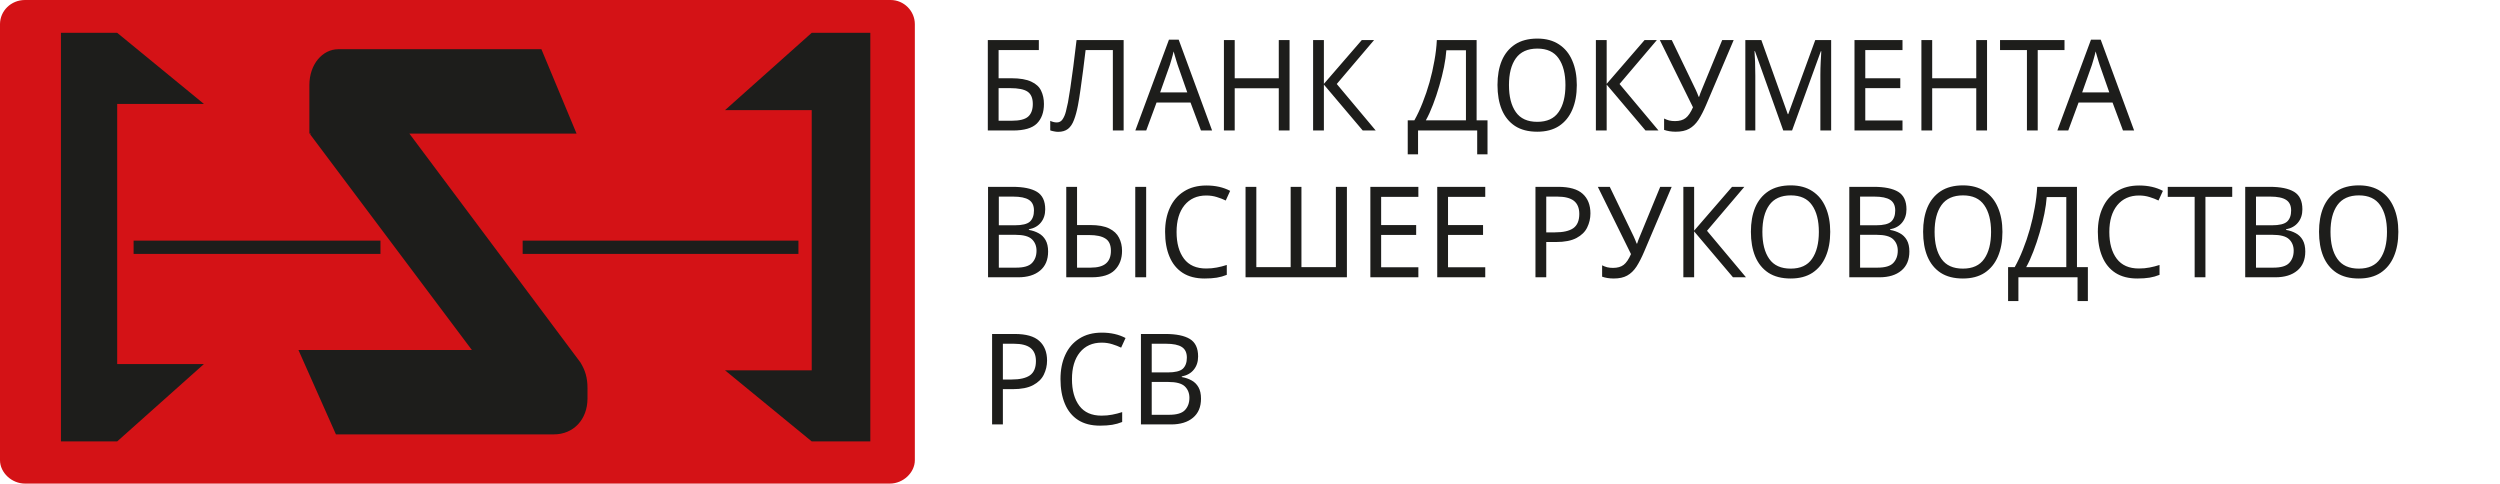
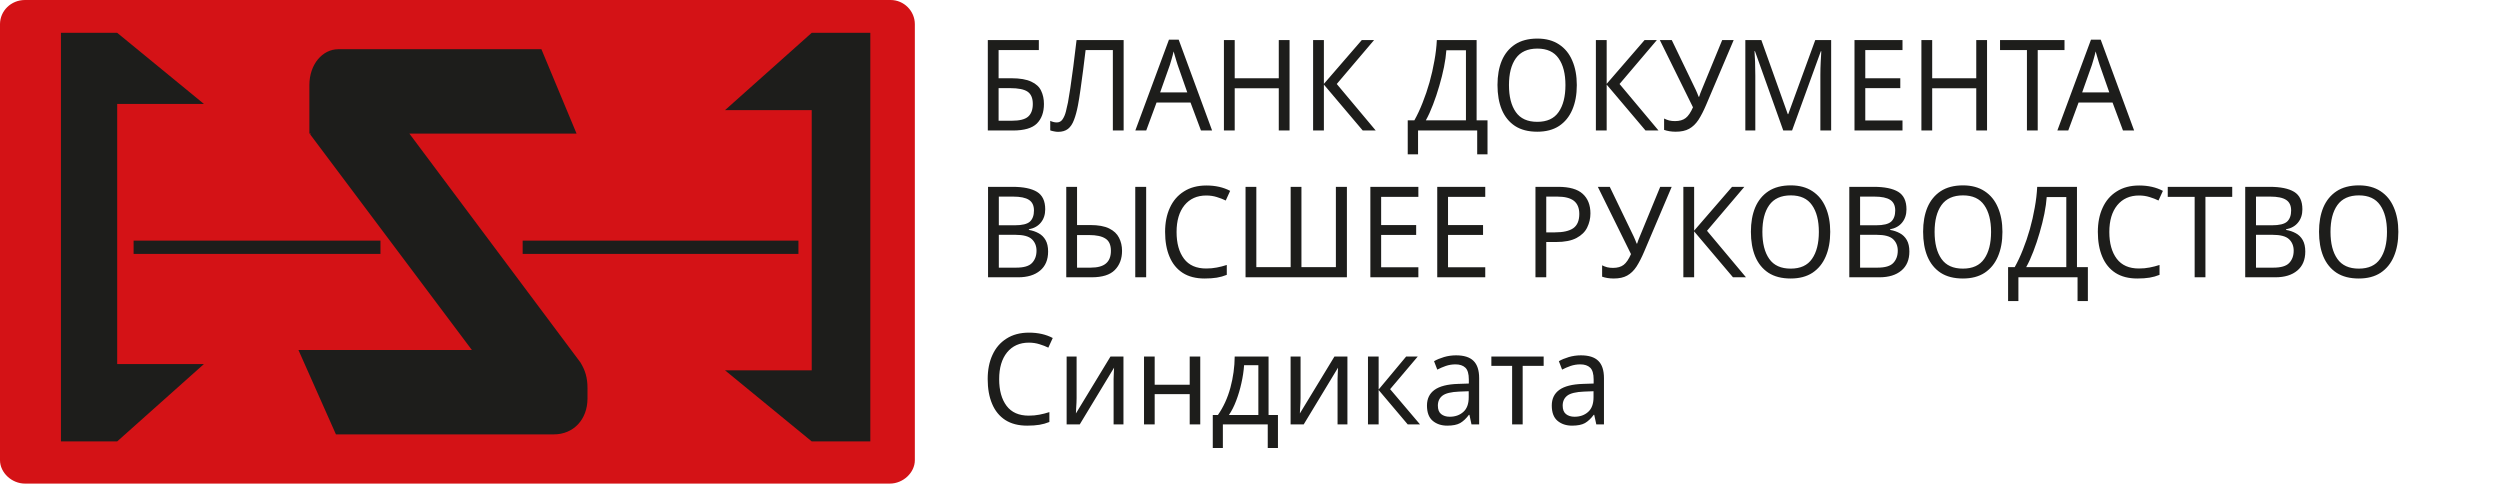
<svg xmlns="http://www.w3.org/2000/svg" version="1.1" id="Слой_1" x="0px" y="0px" viewBox="0 0 320 61.9" style="enable-background:new 0 0 320 61.9;" xml:space="preserve">
  <style type="text/css">
	.st0{fill:#D41216;}
	.st1{fill:#1D1D1B;}
	.st2{font-family:'Arial-BoldMT';}
	.st3{font-size:16.214px;}
</style>
  <g>
    <path class="st0" d="M117.1,3.1v55.8c0,1.6-1.5,3-3.2,3H3.2c-1.7,0-3.2-1.4-3.2-3V3.1C0,1.4,1.4,0,3.2,0H114   C115.7,0,117.1,1.4,117.1,3.1z" />
    <polygon class="st1" points="15,46.6 26.1,46.6 15,56.5 7.8,56.5 7.8,4.2 15,4.2 26.1,13.3 15,13.3  " />
    <text transform="matrix(0.95 0 0 1 124.9409 16.7034)" class="st1 st2 st3">БЛАНК ДОКУМЕНТА </text>
    <text transform="matrix(0.95 0 0 1 124.9702 35.4929)" class="st1 st2 st3">ВЫСШЕЕ РУКОВОДСТВО</text>
-     <text transform="matrix(0.95 0 0 1 125.4888 54.3269)" class="st1 st2 st3">РСВ</text>
+     <text transform="matrix(0.95 0 0 1 125.4888 54.3269)" class="st1 st2 st3">Синдиката</text>
    <path class="st1" d="M75.2,49.7V51c0,2.7-1.8,4.6-4.3,4.6H43l-4.8-10.8h22.2L39.7,17.2l0.1-0.1h-0.2v-6.2c0-2.7,1.7-4.6,3.7-4.6h26   l4.5,10.8H52.4l21.9,29.3l0,0C74.9,47.4,75.2,48.3,75.2,49.7z" />
    <polygon class="st1" points="103.9,14.1 92.8,14.1 103.9,4.2 111.4,4.2 111.4,56.5 103.9,56.5 92.8,47.4 103.9,47.4  " />
    <rect x="17.1" y="30.8" class="st1" width="31.6" height="1.7" />
    <rect x="66.9" y="30.8" class="st1" width="35.3" height="1.7" />
  </g>
</svg>
